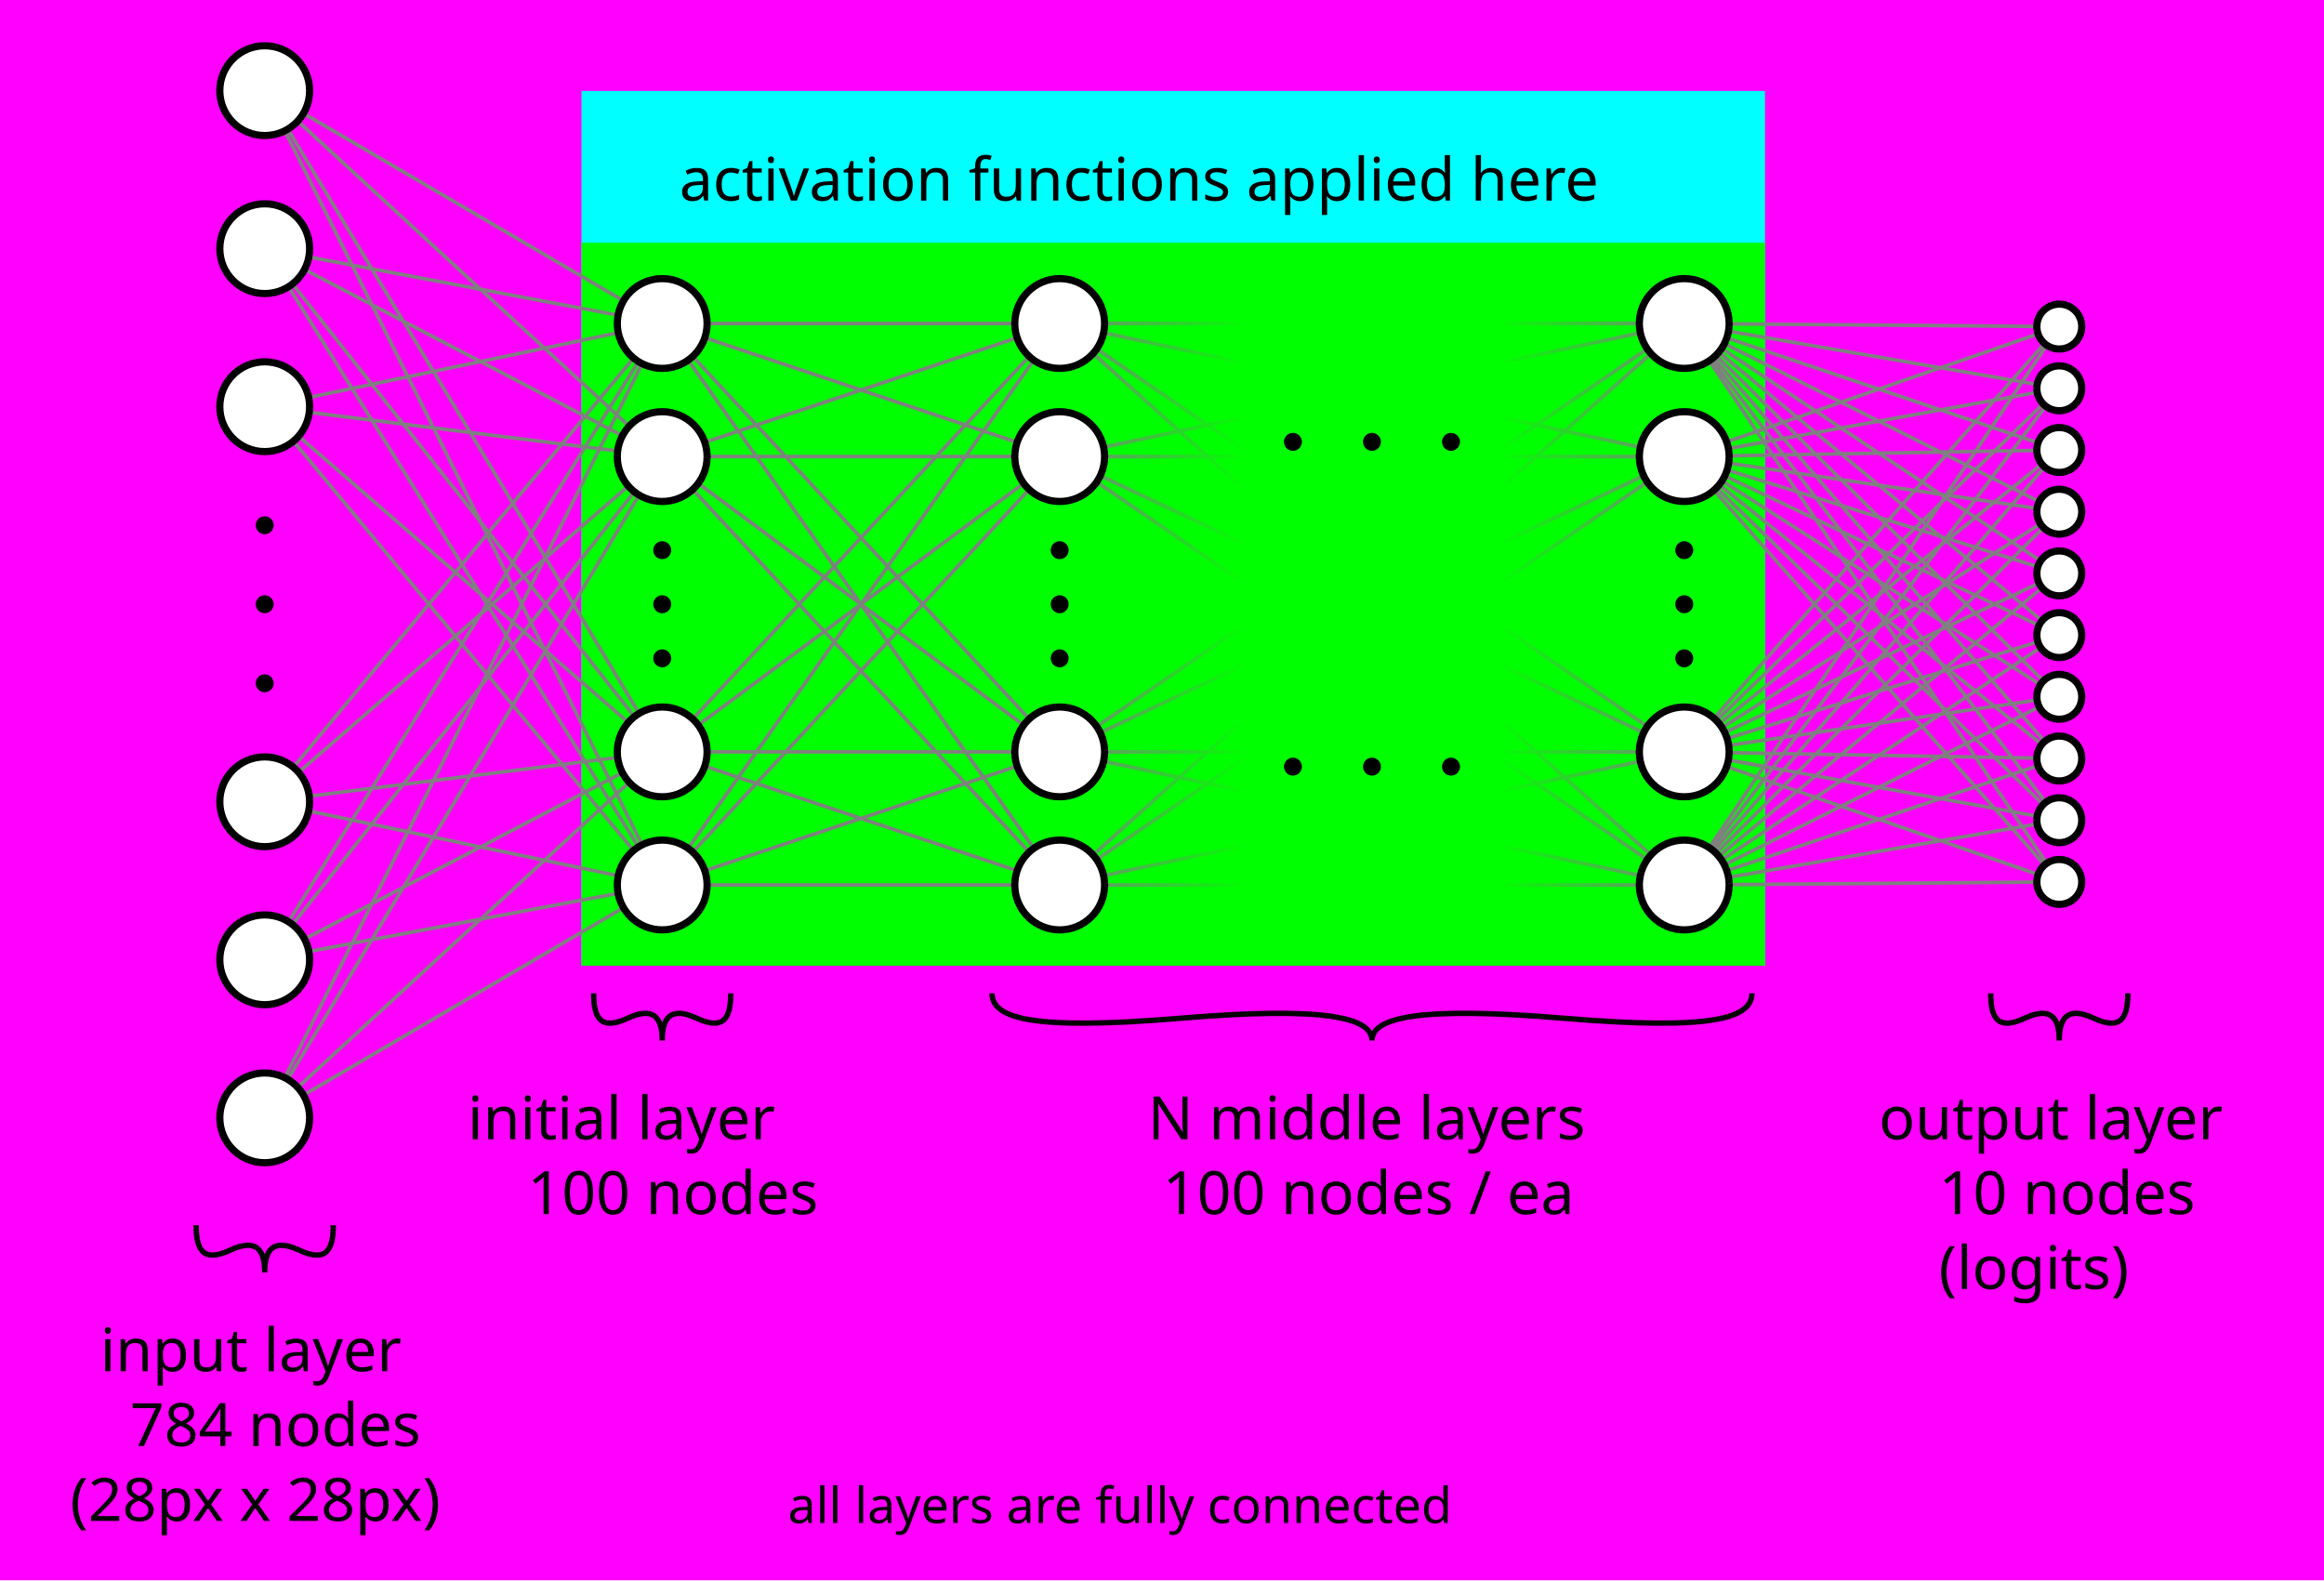
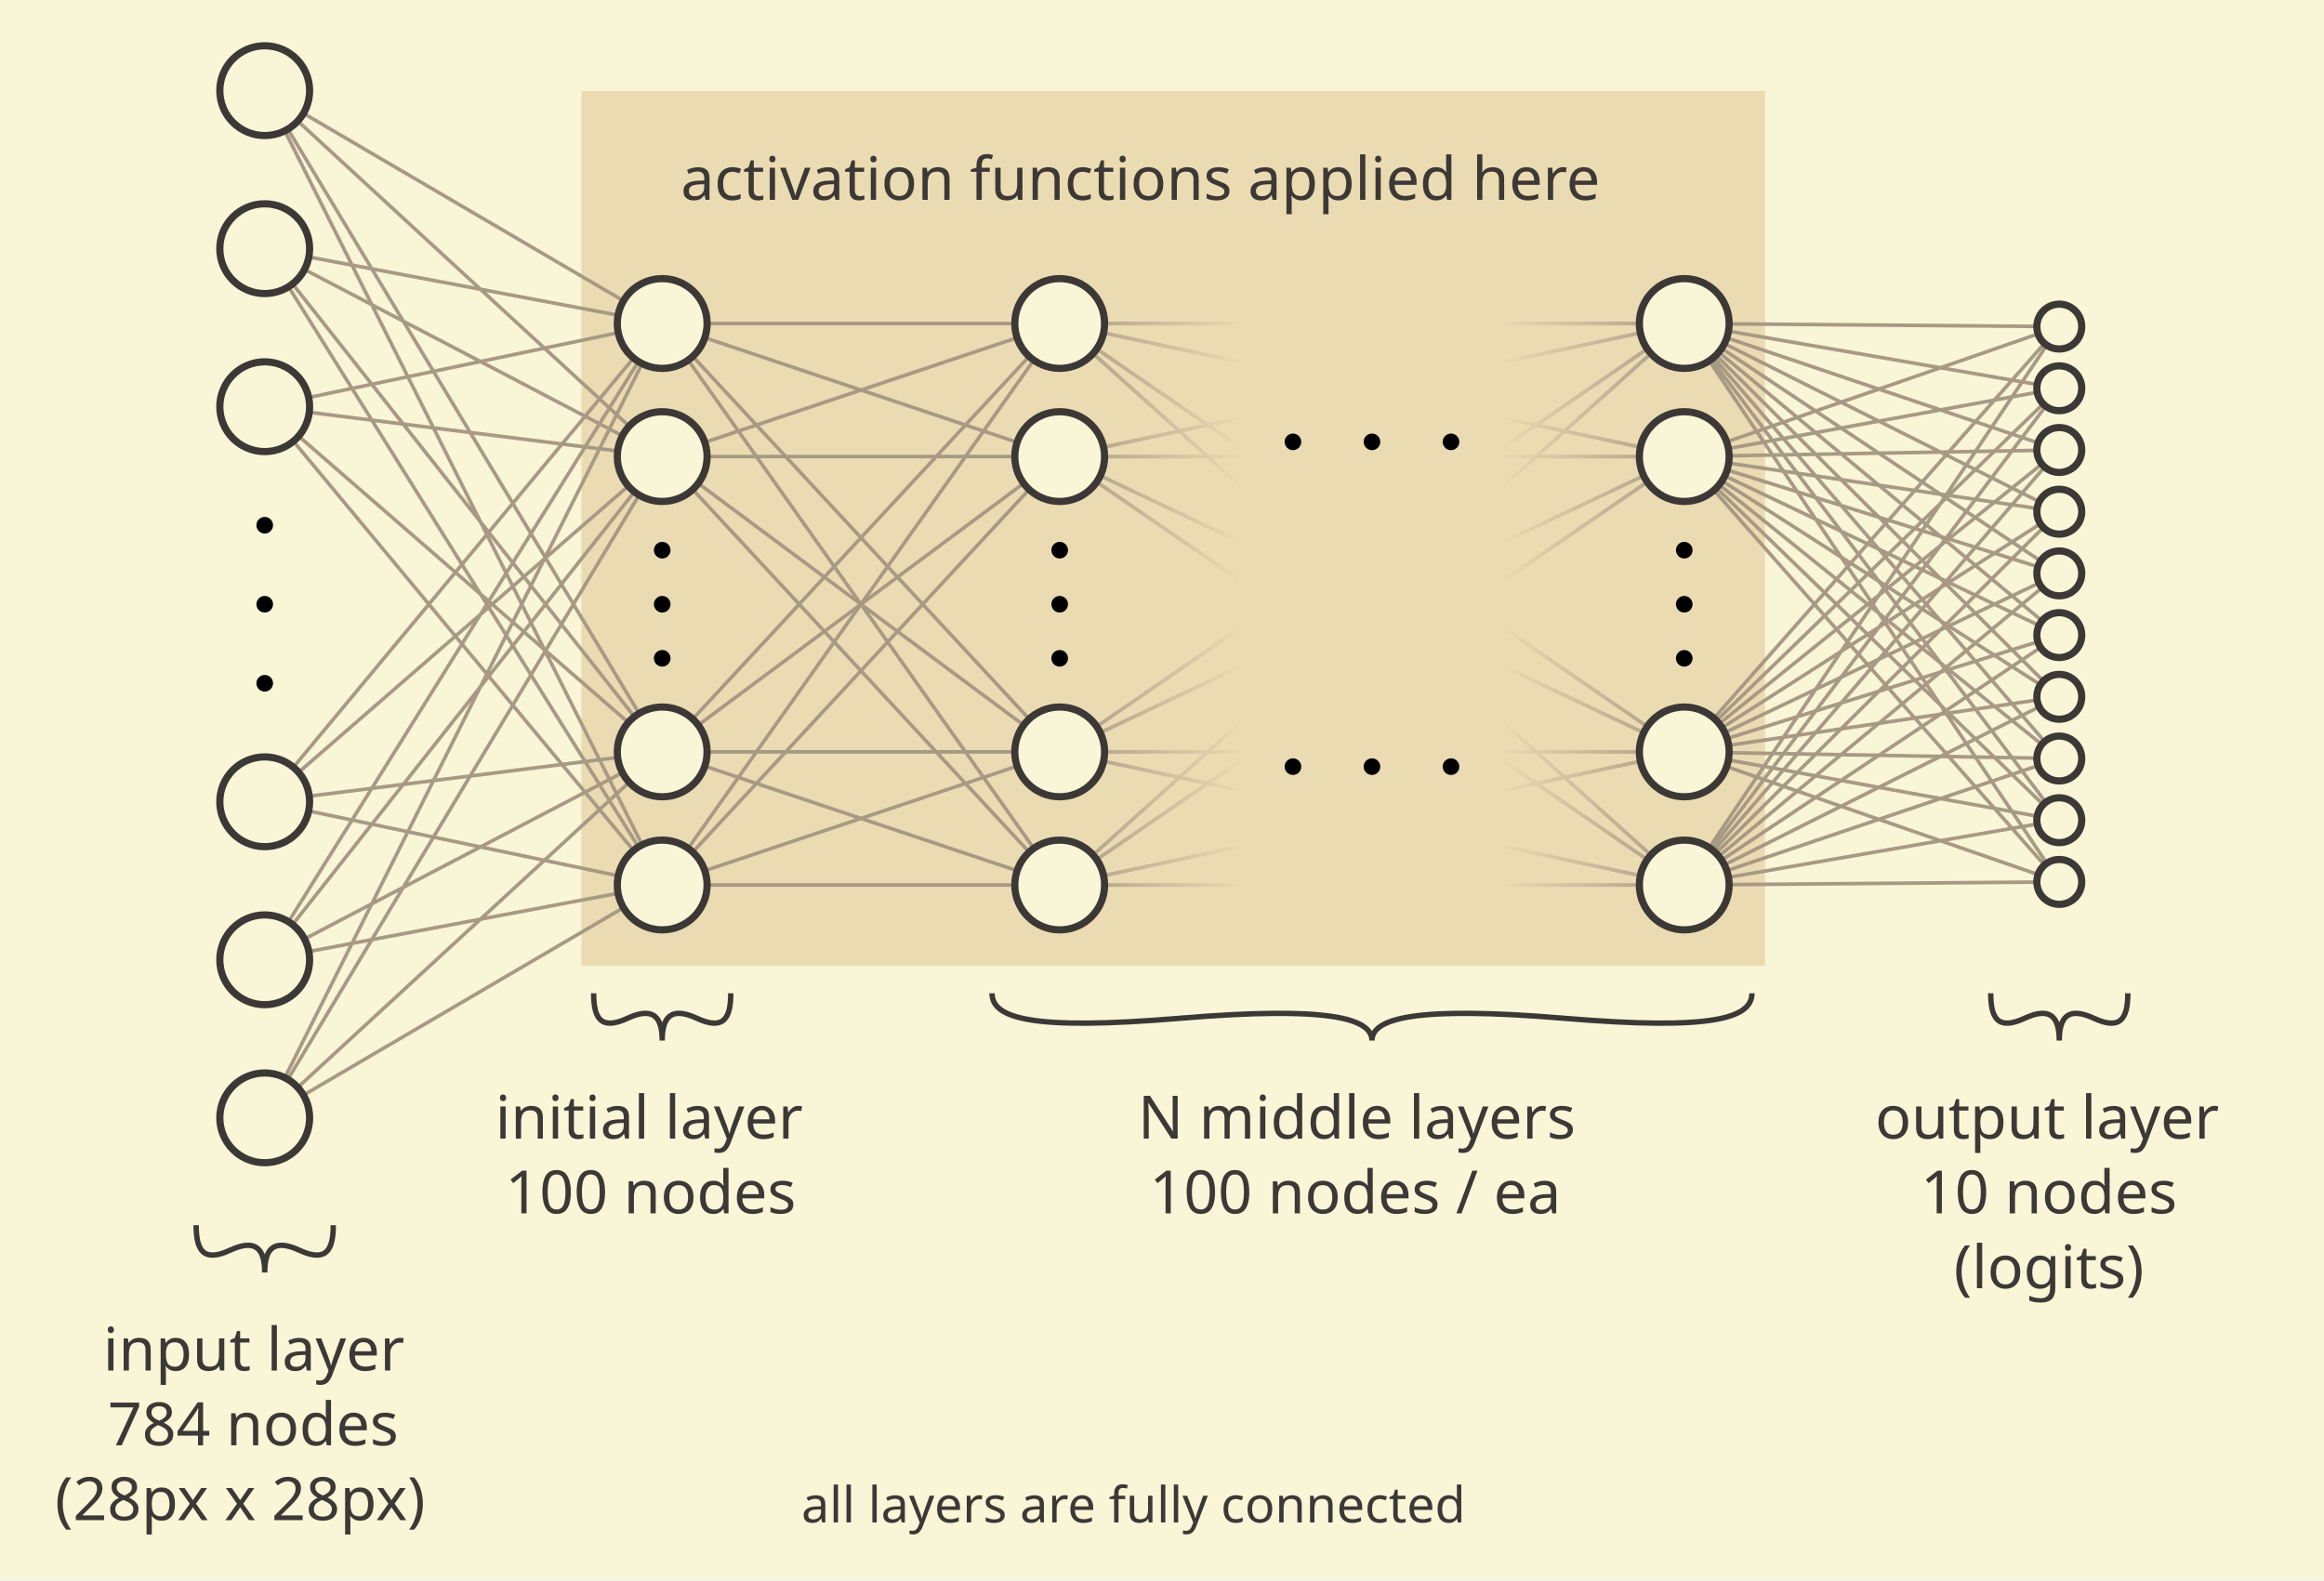
<svg xmlns="http://www.w3.org/2000/svg" xmlns:xlink="http://www.w3.org/1999/xlink" width="6.47in" height="4.4in" viewBox="0 0 164.338 111.76" version="1.1" id="svg5">
  <defs id="defs2">
    <rect x="24.61" y="334.189" width="118.49" height="93.561" id="rect21020" />
    <rect x="42.81" y="333.558" width="79.376" height="156.077" id="rect9575" />
    <linearGradient id="linearGradient3604">
-       <stop style="stop-color:#808080;stop-opacity:1;" offset="0" id="stop3608" />
-       <stop style="stop-color:#808080;stop-opacity:0" offset="0.3" id="stop4715" />
-       <stop style="stop-color:#808080;stop-opacity:0" offset="0.7" id="stop5144" />
-       <stop style="stop-color:#808080;stop-opacity:1" offset="1" id="stop3610" />
+       <stop style="stop-color:#a89984;stop-opacity:1;" offset="0" id="stop3608" />
+       <stop style="stop-color:#a89984;stop-opacity:0;" offset="0.3" id="stop4715" />
+       <stop style="stop-color:#a89984;stop-opacity:0;" offset="0.7" id="stop5144" />
+       <stop style="stop-color:#a89984;stop-opacity:1;" offset="1" id="stop3610" />
    </linearGradient>
    <linearGradient xlink:href="#linearGradient3604" id="linearGradient3615" x1="74.605" y1="45.91" x2="119.428" y2="45.91" gradientUnits="userSpaceOnUse" gradientTransform="translate(0,-3.175)" />
    <rect x="24.61" y="334.189" width="118.49" height="93.561" id="rect21020-6" />
    <rect x="24.61" y="334.189" width="139.454" height="94.472" id="rect21020-6-8" />
    <rect x="24.61" y="334.189" width="118.49" height="93.561" id="rect21020-6-4" />
    <rect x="24.61" y="334.189" width="297.964" height="29.207" id="rect21020-6-1" />
    <rect x="24.61" y="334.189" width="297.964" height="29.207" id="rect21020-6-1-6" />
  </defs>
  <g id="layer1">
-     <rect style="opacity:1;fill:#ff00ff;stroke:none;stroke-width:0.381;stroke-miterlimit:4;stroke-dasharray:none" id="rect52494" width="164.338" height="111.76" x="0" y="0" />
-     <rect style="fill:#00ffff;stroke:none;stroke-width:0.456;stroke-miterlimit:4;stroke-dasharray:none" id="rect36997-8" width="83.693" height="61.868" x="41.116" y="6.432" />
    <rect style="opacity:1;fill:#00ff00;stroke:none;stroke-width:0.414;stroke-miterlimit:4;stroke-dasharray:none" id="rect36997" width="83.693" height="51.13" x="41.116" y="17.17" />
-     <path style="fill:none;stroke:#808080;stroke-width:0.254;stroke-linecap:butt;stroke-linejoin:miter;stroke-miterlimit:4;stroke-dasharray:none;stroke-opacity:1" d="m 119.099,22.879 26.52,0.217 -26.52,9.195 26.52,-4.831 -26.52,25.717 26.52,-21.353 -26.52,30.766 26.52,-26.401 -26.52,16.989 26.52,-12.625 -26.52,22.037 26.52,-17.673 -26.52,8.261 26.52,-3.897 -26.52,13.309 26.52,-8.945 -26.52,-0.467 26.52,4.831 -26.52,4.581 26.52,-0.217 -26.52,-9.195 26.52,-30.081 -26.52,39.494 26.52,-35.13 -26.52,-4.581 26.52,8.945 -26.52,0.467 26.52,3.897 -26.52,-13.309 26.52,17.673 -26.52,-8.261 26.52,12.625 -26.52,-22.037 26.52,26.401 -26.52,-16.989 26.52,21.353 -26.52,-30.766 26.52,35.13 -26.52,-25.717 26.52,30.081 -26.52,-39.494" id="path5459" />
+     <rect style="opacity:1;fill:#f9f5d7;stroke:none;stroke-width:0.381;stroke-miterlimit:4;stroke-dasharray:none;fill-opacity:1" id="rect52494" width="164.338" height="111.76" x="0" y="0" />
+     <rect style="fill:#ebdbb2;stroke:none;stroke-width:0.456;stroke-miterlimit:4;stroke-dasharray:none;fill-opacity:1" id="rect36997-8" width="83.693" height="61.868" x="41.116" y="6.432" />
+     <path style="fill:none;stroke:#a89984;stroke-width:0.254;stroke-linecap:butt;stroke-linejoin:miter;stroke-miterlimit:4;stroke-dasharray:none;stroke-opacity:1" d="m 119.099,22.879 26.52,0.217 -26.52,9.195 26.52,-4.831 -26.52,25.717 26.52,-21.353 -26.52,30.766 26.52,-26.401 -26.52,16.989 26.52,-12.625 -26.52,22.037 26.52,-17.673 -26.52,8.261 26.52,-3.897 -26.52,13.309 26.52,-8.945 -26.52,-0.467 26.52,4.831 -26.52,4.581 26.52,-0.217 -26.52,-9.195 26.52,-30.081 -26.52,39.494 26.52,-35.13 -26.52,-4.581 26.52,8.945 -26.52,0.467 26.52,3.897 -26.52,-13.309 26.52,17.673 -26.52,-8.261 26.52,12.625 -26.52,-22.037 26.52,26.401 -26.52,-16.989 26.52,21.353 -26.52,-30.766 26.52,35.13 -26.52,-25.717 26.52,30.081 -26.52,-39.494" id="path5459" />
    <path style="opacity:1;mix-blend-mode:normal;fill:none;stroke:url(#linearGradient3615);stroke-width:0.265px;stroke-linecap:butt;stroke-linejoin:miter;stroke-opacity:1" d="m 74.934,22.879 44.165,-1e-6 -44.165,9.412 H 119.099 L 74.934,53.178 H 119.099 L 74.934,62.59 H 119.099 L 74.934,53.178 119.099,22.879 74.934,62.59 119.099,32.292 74.934,22.879 119.099,53.178 74.934,32.292 119.099,62.59 74.934,22.879" id="path3565" />
-     <path style="fill:none;stroke:#808080;stroke-width:0.254;stroke-linecap:butt;stroke-linejoin:miter;stroke-miterlimit:4;stroke-dasharray:none;stroke-opacity:1" d="m 46.827,22.879 28.108,2e-6 -28.108,9.412 28.108,3e-6 -28.108,20.886 28.108,3e-6 -28.108,9.412 H 74.934 L 46.827,53.178 74.934,22.879 46.827,62.59 74.934,32.292 46.827,22.879 74.934,53.178 46.827,32.292 74.934,62.59 46.827,22.879" id="path3432" />
-     <path style="fill:none;stroke:#808080;stroke-width:0.254;stroke-linecap:butt;stroke-linejoin:miter;stroke-miterlimit:4;stroke-dasharray:none;stroke-opacity:1" d="M 18.719,6.411 46.827,22.879 18.719,17.588 46.827,32.292 18.719,28.764 46.827,53.178 18.719,56.705 46.827,62.59 18.719,67.882 46.827,53.178 18.719,79.058 46.827,62.59 18.719,28.764 46.827,22.879 18.719,56.705 46.827,32.292 18.719,67.882 46.827,22.879 18.719,79.058 46.827,32.292 18.719,6.411 46.827,53.178 18.719,17.588 46.827,62.59 18.719,6.411" id="path3251" />
+     <path style="fill:none;stroke:#a89984;stroke-width:0.254;stroke-linecap:butt;stroke-linejoin:miter;stroke-miterlimit:4;stroke-dasharray:none;stroke-opacity:1" d="m 46.827,22.879 28.108,2e-6 -28.108,9.412 28.108,3e-6 -28.108,20.886 28.108,3e-6 -28.108,9.412 H 74.934 L 46.827,53.178 74.934,22.879 46.827,62.59 74.934,32.292 46.827,22.879 74.934,53.178 46.827,32.292 74.934,62.59 46.827,22.879" id="path3432" />
+     <path style="fill:none;stroke:#a89984;stroke-width:0.254;stroke-linecap:butt;stroke-linejoin:miter;stroke-miterlimit:4;stroke-dasharray:none;stroke-opacity:1" d="M 18.719,6.411 46.827,22.879 18.719,17.588 46.827,32.292 18.719,28.764 46.827,53.178 18.719,56.705 46.827,62.59 18.719,67.882 46.827,53.178 18.719,79.058 46.827,62.59 18.719,28.764 46.827,22.879 18.719,56.705 46.827,32.292 18.719,67.882 46.827,22.879 18.719,79.058 46.827,32.292 18.719,6.411 46.827,53.178 18.719,17.588 46.827,62.59 18.719,6.411" id="path3251" />
    <g id="g2278" transform="translate(-5.050046,-7.9375)">
-       <circle style="fill:#ffffff;stroke:#000000;stroke-width:0.508;stroke-miterlimit:4;stroke-dasharray:none" id="path31" cx="23.769" cy="25.525" r="3.175" />
-       <circle style="fill:#ffffff;stroke:#000000;stroke-width:0.508;stroke-miterlimit:4;stroke-dasharray:none" id="path31-1" cx="23.769" cy="14.349" r="3.175" />
-       <circle style="fill:#ffffff;stroke:#000000;stroke-width:0.508;stroke-miterlimit:4;stroke-dasharray:none" id="path31-2" cx="23.769" cy="36.701" r="3.175" />
+       <circle style="fill:#f9f5d7;stroke:#3c3836;stroke-width:0.508;stroke-miterlimit:4;stroke-dasharray:none;fill-opacity:1;stroke-opacity:1" id="path31" cx="23.769" cy="25.525" r="3.175" />
+       <circle style="fill:#f9f5d7;stroke:#3c3836;stroke-width:0.508;stroke-miterlimit:4;stroke-dasharray:none;fill-opacity:1;stroke-opacity:1" id="path31-1" cx="23.769" cy="14.349" r="3.175" />
+       <circle style="fill:#f9f5d7;stroke:#3c3836;stroke-width:0.508;stroke-miterlimit:4;stroke-dasharray:none;fill-opacity:1;stroke-opacity:1" id="path31-2" cx="23.769" cy="36.701" r="3.175" />
      <g id="g1730">
-         <circle style="fill:#000000;stroke:#000000;stroke-width:0.094;stroke-miterlimit:4;stroke-dasharray:none" id="path31-2-9" cx="23.769" cy="45.084" r="0.588" />
-         <circle style="fill:#000000;stroke:#000000;stroke-width:0.094;stroke-miterlimit:4;stroke-dasharray:none" id="path31-2-9-0" cx="23.769" cy="50.672" r="0.588" />
-         <circle style="fill:#000000;stroke:#000000;stroke-width:0.094;stroke-miterlimit:4;stroke-dasharray:none" id="path31-2-9-0-1" cx="23.769" cy="56.261" r="0.588" />
+         <circle style="fill:#000000;stroke:none;stroke-width:0.094;stroke-miterlimit:4;stroke-dasharray:none;stroke-opacity:1" id="path31-2-9" cx="23.769" cy="45.084" r="0.588" />
+         <circle style="fill:#000000;stroke:none;stroke-width:0.094;stroke-miterlimit:4;stroke-dasharray:none;stroke-opacity:1" id="path31-2-9-0" cx="23.769" cy="50.672" r="0.588" />
+         <circle style="fill:#000000;stroke:none;stroke-width:0.094;stroke-miterlimit:4;stroke-dasharray:none;stroke-opacity:1" id="path31-2-9-0-1" cx="23.769" cy="56.261" r="0.588" />
      </g>
-       <circle style="fill:#ffffff;stroke:#000000;stroke-width:0.508;stroke-miterlimit:4;stroke-dasharray:none" id="path31-2-0" cx="23.769" cy="75.819" r="3.175" />
-       <circle style="fill:#ffffff;stroke:#000000;stroke-width:0.508;stroke-miterlimit:4;stroke-dasharray:none" id="path31-2-0-9" cx="23.769" cy="86.996" r="3.175" />
-       <circle style="fill:#ffffff;stroke:#000000;stroke-width:0.508;stroke-miterlimit:4;stroke-dasharray:none" id="path31-2-06" cx="23.769" cy="64.643" r="3.175" />
+       <circle style="fill:#f9f5d7;stroke:#3c3836;stroke-width:0.508;stroke-miterlimit:4;stroke-dasharray:none;fill-opacity:1;stroke-opacity:1" id="path31-2-0" cx="23.769" cy="75.819" r="3.175" />
+       <circle style="fill:#f9f5d7;stroke:#3c3836;stroke-width:0.508;stroke-miterlimit:4;stroke-dasharray:none;fill-opacity:1;stroke-opacity:1" id="path31-2-0-9" cx="23.769" cy="86.996" r="3.175" />
+       <circle style="fill:#f9f5d7;stroke:#3c3836;stroke-width:0.508;stroke-miterlimit:4;stroke-dasharray:none;fill-opacity:1;stroke-opacity:1" id="path31-2-06" cx="23.769" cy="64.643" r="3.175" />
    </g>
    <g id="g2287" transform="translate(-3.669126,-8.123282)">
-       <circle style="fill:#ffffff;stroke:#000000;stroke-width:0.508;stroke-miterlimit:4;stroke-dasharray:none" id="path31-29" cx="50.496" cy="31.003" r="3.175" />
-       <circle style="fill:#ffffff;stroke:#000000;stroke-width:0.508;stroke-miterlimit:4;stroke-dasharray:none" id="path31-2-7" cx="50.496" cy="40.415" r="3.175" />
-       <circle style="fill:#000000;stroke:#000000;stroke-width:0.094;stroke-miterlimit:4;stroke-dasharray:none" id="path31-2-9-6" cx="50.496" cy="47.034" r="0.588" />
-       <circle style="fill:#000000;stroke:#000000;stroke-width:0.094;stroke-miterlimit:4;stroke-dasharray:none" id="path31-2-9-0-8" cx="50.496" cy="50.858" r="0.588" />
-       <circle style="fill:#000000;stroke:#000000;stroke-width:0.094;stroke-miterlimit:4;stroke-dasharray:none" id="path31-2-9-0-1-2" cx="50.496" cy="54.682" r="0.588" />
-       <circle style="fill:#ffffff;stroke:#000000;stroke-width:0.508;stroke-miterlimit:4;stroke-dasharray:none" id="path31-2-0-99" cx="50.496" cy="70.713" r="3.175" />
-       <circle style="fill:#ffffff;stroke:#000000;stroke-width:0.508;stroke-miterlimit:4;stroke-dasharray:none" id="path31-2-06-8" cx="50.496" cy="61.301" r="3.175" />
+       <circle style="fill:#f9f5d7;stroke:#3c3836;stroke-width:0.508;stroke-miterlimit:4;stroke-dasharray:none;fill-opacity:1;stroke-opacity:1" id="path31-29" cx="50.496" cy="31.003" r="3.175" />
+       <circle style="fill:#f9f5d7;stroke:#3c3836;stroke-width:0.508;stroke-miterlimit:4;stroke-dasharray:none;fill-opacity:1;stroke-opacity:1" id="path31-2-7" cx="50.496" cy="40.415" r="3.175" />
+       <circle style="fill:#000000;stroke:none;stroke-width:0.094;stroke-miterlimit:4;stroke-dasharray:none;stroke-opacity:1" id="path31-2-9-6" cx="50.496" cy="47.034" r="0.588" />
+       <circle style="fill:#000000;stroke:none;stroke-width:0.094;stroke-miterlimit:4;stroke-dasharray:none;stroke-opacity:1" id="path31-2-9-0-8" cx="50.496" cy="50.858" r="0.588" />
+       <circle style="fill:#000000;stroke:none;stroke-width:0.094;stroke-miterlimit:4;stroke-dasharray:none;stroke-opacity:1" id="path31-2-9-0-1-2" cx="50.496" cy="54.682" r="0.588" />
+       <circle style="fill:#f9f5d7;stroke:#3c3836;stroke-width:0.508;stroke-miterlimit:4;stroke-dasharray:none;fill-opacity:1;stroke-opacity:1" id="path31-2-0-99" cx="50.496" cy="70.713" r="3.175" />
+       <circle style="fill:#f9f5d7;stroke:#3c3836;stroke-width:0.508;stroke-miterlimit:4;stroke-dasharray:none;fill-opacity:1;stroke-opacity:1" id="path31-2-06-8" cx="50.496" cy="61.301" r="3.175" />
    </g>
    <g id="g2444" transform="translate(18.45019,-8.838076)">
-       <circle style="fill:#ffffff;stroke:#000000;stroke-width:0.508;stroke-miterlimit:4;stroke-dasharray:none" id="path31-29-0-4-9" cx="127.169" cy="31.935" r="1.587" />
-       <circle style="fill:#ffffff;stroke:#000000;stroke-width:0.508;stroke-miterlimit:4;stroke-dasharray:none" id="path31-29-0-4-9-2" cx="127.169" cy="36.299" r="1.587" />
-       <circle style="fill:#ffffff;stroke:#000000;stroke-width:0.508;stroke-miterlimit:4;stroke-dasharray:none" id="path31-29-0-4-9-2-1" cx="127.169" cy="40.663" r="1.587" />
-       <circle style="fill:#ffffff;stroke:#000000;stroke-width:0.508;stroke-miterlimit:4;stroke-dasharray:none" id="path31-29-0-4-9-8" cx="127.169" cy="45.027" r="1.587" />
-       <circle style="fill:#ffffff;stroke:#000000;stroke-width:0.508;stroke-miterlimit:4;stroke-dasharray:none" id="path31-29-0-4-9-2-3" cx="127.169" cy="49.391" r="1.587" />
-       <circle style="fill:#ffffff;stroke:#000000;stroke-width:0.508;stroke-miterlimit:4;stroke-dasharray:none" id="path31-29-0-4-9-2-1-2" cx="127.169" cy="53.755" r="1.587" />
-       <circle style="fill:#ffffff;stroke:#000000;stroke-width:0.508;stroke-miterlimit:4;stroke-dasharray:none" id="path31-29-0-4-9-2-1-6" cx="127.169" cy="58.119" r="1.587" />
-       <circle style="fill:#ffffff;stroke:#000000;stroke-width:0.508;stroke-miterlimit:4;stroke-dasharray:none" id="path31-29-0-4-9-8-5" cx="127.169" cy="62.483" r="1.587" />
-       <circle style="fill:#ffffff;stroke:#000000;stroke-width:0.508;stroke-miterlimit:4;stroke-dasharray:none" id="path31-29-0-4-9-2-3-7" cx="127.169" cy="66.847" r="1.587" />
-       <circle style="fill:#ffffff;stroke:#000000;stroke-width:0.508;stroke-miterlimit:4;stroke-dasharray:none" id="path31-29-0-4-9-2-1-2-3" cx="127.169" cy="71.211" r="1.587" />
+       <circle style="fill:#f9f5d7;stroke:#3c3836;stroke-width:0.508;stroke-miterlimit:4;stroke-dasharray:none;fill-opacity:1;stroke-opacity:1" id="path31-29-0-4-9" cx="127.169" cy="31.935" r="1.587" />
+       <circle style="fill:#f9f5d7;stroke:#3c3836;stroke-width:0.508;stroke-miterlimit:4;stroke-dasharray:none;fill-opacity:1;stroke-opacity:1" id="path31-29-0-4-9-2" cx="127.169" cy="36.299" r="1.587" />
+       <circle style="fill:#f9f5d7;stroke:#3c3836;stroke-width:0.508;stroke-miterlimit:4;stroke-dasharray:none;fill-opacity:1;stroke-opacity:1" id="path31-29-0-4-9-2-1" cx="127.169" cy="40.663" r="1.587" />
+       <circle style="fill:#f9f5d7;stroke:#3c3836;stroke-width:0.508;stroke-miterlimit:4;stroke-dasharray:none;fill-opacity:1;stroke-opacity:1" id="path31-29-0-4-9-8" cx="127.169" cy="45.027" r="1.587" />
+       <circle style="fill:#f9f5d7;stroke:#3c3836;stroke-width:0.508;stroke-miterlimit:4;stroke-dasharray:none;fill-opacity:1;stroke-opacity:1" id="path31-29-0-4-9-2-3" cx="127.169" cy="49.391" r="1.587" />
+       <circle style="fill:#f9f5d7;stroke:#3c3836;stroke-width:0.508;stroke-miterlimit:4;stroke-dasharray:none;fill-opacity:1;stroke-opacity:1" id="path31-29-0-4-9-2-1-2" cx="127.169" cy="53.755" r="1.587" />
+       <circle style="fill:#f9f5d7;stroke:#3c3836;stroke-width:0.508;stroke-miterlimit:4;stroke-dasharray:none;fill-opacity:1;stroke-opacity:1" id="path31-29-0-4-9-2-1-6" cx="127.169" cy="58.119" r="1.587" />
+       <circle style="fill:#f9f5d7;stroke:#3c3836;stroke-width:0.508;stroke-miterlimit:4;stroke-dasharray:none;fill-opacity:1;stroke-opacity:1" id="path31-29-0-4-9-8-5" cx="127.169" cy="62.483" r="1.587" />
+       <circle style="fill:#f9f5d7;stroke:#3c3836;stroke-width:0.508;stroke-miterlimit:4;stroke-dasharray:none;fill-opacity:1;stroke-opacity:1" id="path31-29-0-4-9-2-3-7" cx="127.169" cy="66.847" r="1.587" />
+       <circle style="fill:#f9f5d7;stroke:#3c3836;stroke-width:0.508;stroke-miterlimit:4;stroke-dasharray:none;fill-opacity:1;stroke-opacity:1" id="path31-29-0-4-9-2-1-2-3" cx="127.169" cy="71.211" r="1.587" />
    </g>
    <g id="g3056" transform="translate(1.763894,-3.175)">
      <g id="g1818" transform="translate(7.132372,-3.161996)">
-         <circle style="fill:#000000;stroke:#000000;stroke-width:0.094;stroke-miterlimit:4;stroke-dasharray:none" id="path31-2-9-9" cx="-37.587" cy="82.532" r="0.588" transform="rotate(-90)" />
-         <circle style="fill:#000000;stroke:#000000;stroke-width:0.094;stroke-miterlimit:4;stroke-dasharray:none" id="path31-2-9-0-15" cx="-37.587" cy="88.12" r="0.588" transform="rotate(-90)" />
-         <circle style="fill:#000000;stroke:#000000;stroke-width:0.094;stroke-miterlimit:4;stroke-dasharray:none" id="path31-2-9-0-1-8" cx="-37.587" cy="93.709" r="0.588" transform="rotate(-90)" />
-         <circle style="fill:#000000;stroke:#000000;stroke-width:0.094;stroke-miterlimit:4;stroke-dasharray:none" id="path31-2-9-9-2" cx="-60.557" cy="82.532" r="0.588" transform="rotate(-90)" />
-         <circle style="fill:#000000;stroke:#000000;stroke-width:0.094;stroke-miterlimit:4;stroke-dasharray:none" id="path31-2-9-0-15-8" cx="-60.557" cy="88.12" r="0.588" transform="rotate(-90)" />
-         <circle style="fill:#000000;stroke:#000000;stroke-width:0.094;stroke-miterlimit:4;stroke-dasharray:none" id="path31-2-9-0-1-8-3" cx="-60.557" cy="93.709" r="0.588" transform="rotate(-90)" />
+         <circle style="fill:#000000;stroke:none;stroke-width:0.094;stroke-miterlimit:4;stroke-dasharray:none;stroke-opacity:1" id="path31-2-9-9" cx="-37.587" cy="82.532" r="0.588" transform="rotate(-90)" />
+         <circle style="fill:#000000;stroke:none;stroke-width:0.094;stroke-miterlimit:4;stroke-dasharray:none;stroke-opacity:1" id="path31-2-9-0-15" cx="-37.587" cy="88.12" r="0.588" transform="rotate(-90)" />
+         <circle style="fill:#000000;stroke:none;stroke-width:0.094;stroke-miterlimit:4;stroke-dasharray:none;stroke-opacity:1" id="path31-2-9-0-1-8" cx="-37.587" cy="93.709" r="0.588" transform="rotate(-90)" />
+         <circle style="fill:#000000;stroke:none;stroke-width:0.094;stroke-miterlimit:4;stroke-dasharray:none;stroke-opacity:1" id="path31-2-9-9-2" cx="-60.557" cy="82.532" r="0.588" transform="rotate(-90)" />
+         <circle style="fill:#000000;stroke:none;stroke-width:0.094;stroke-miterlimit:4;stroke-dasharray:none;stroke-opacity:1" id="path31-2-9-0-15-8" cx="-60.557" cy="88.12" r="0.588" transform="rotate(-90)" />
+         <circle style="fill:#000000;stroke:none;stroke-width:0.094;stroke-miterlimit:4;stroke-dasharray:none;stroke-opacity:1" id="path31-2-9-0-1-8-3" cx="-60.557" cy="93.709" r="0.588" transform="rotate(-90)" />
      </g>
      <g id="g2432" transform="translate(2.381637,-4.832523)">
-         <circle style="fill:#ffffff;stroke:#000000;stroke-width:0.508;stroke-miterlimit:4;stroke-dasharray:none" id="path31-29-0" cx="70.789" cy="30.887" r="3.175" />
-         <circle style="fill:#ffffff;stroke:#000000;stroke-width:0.508;stroke-miterlimit:4;stroke-dasharray:none" id="path31-2-7-0" cx="70.789" cy="40.299" r="3.175" />
-         <circle style="fill:#000000;stroke:#000000;stroke-width:0.094;stroke-miterlimit:4;stroke-dasharray:none" id="path31-2-9-6-8" cx="70.789" cy="46.918" r="0.588" />
-         <circle style="fill:#000000;stroke:#000000;stroke-width:0.094;stroke-miterlimit:4;stroke-dasharray:none" id="path31-2-9-0-8-7" cx="70.789" cy="50.742" r="0.588" />
-         <circle style="fill:#000000;stroke:#000000;stroke-width:0.094;stroke-miterlimit:4;stroke-dasharray:none" id="path31-2-9-0-1-2-3" cx="70.789" cy="54.567" r="0.588" />
-         <circle style="fill:#ffffff;stroke:#000000;stroke-width:0.508;stroke-miterlimit:4;stroke-dasharray:none" id="path31-2-0-99-8" cx="70.789" cy="70.598" r="3.175" />
-         <circle style="fill:#ffffff;stroke:#000000;stroke-width:0.508;stroke-miterlimit:4;stroke-dasharray:none" id="path31-2-06-8-4" cx="70.789" cy="61.185" r="3.175" />
+         <circle style="fill:#f9f5d7;stroke:#3c3836;stroke-width:0.508;stroke-miterlimit:4;stroke-dasharray:none;fill-opacity:1;stroke-opacity:1" id="path31-29-0" cx="70.789" cy="30.887" r="3.175" />
+         <circle style="fill:#f9f5d7;stroke:#3c3836;stroke-width:0.508;stroke-miterlimit:4;stroke-dasharray:none;fill-opacity:1;stroke-opacity:1" id="path31-2-7-0" cx="70.789" cy="40.299" r="3.175" />
+         <circle style="fill:#000000;stroke:none;stroke-width:0.094;stroke-miterlimit:4;stroke-dasharray:none;stroke-opacity:1" id="path31-2-9-6-8" cx="70.789" cy="46.918" r="0.588" />
+         <circle style="fill:#000000;stroke:none;stroke-width:0.094;stroke-miterlimit:4;stroke-dasharray:none;stroke-opacity:1" id="path31-2-9-0-8-7" cx="70.789" cy="50.742" r="0.588" />
+         <circle style="fill:#000000;stroke:none;stroke-width:0.094;stroke-miterlimit:4;stroke-dasharray:none;stroke-opacity:1" id="path31-2-9-0-1-2-3" cx="70.789" cy="54.567" r="0.588" />
+         <circle style="fill:#f9f5d7;stroke:#3c3836;stroke-width:0.508;stroke-miterlimit:4;stroke-dasharray:none;fill-opacity:1;stroke-opacity:1" id="path31-2-0-99-8" cx="70.789" cy="70.598" r="3.175" />
+         <circle style="fill:#f9f5d7;stroke:#3c3836;stroke-width:0.508;stroke-miterlimit:4;stroke-dasharray:none;fill-opacity:1;stroke-opacity:1" id="path31-2-06-8-4" cx="70.789" cy="61.185" r="3.175" />
      </g>
      <g id="g1520" transform="translate(13.97127,-5.041338)">
-         <circle style="fill:#ffffff;stroke:#000000;stroke-width:0.508;stroke-miterlimit:4;stroke-dasharray:none" id="path31-29-0-4" cx="103.364" cy="31.096" r="3.175" />
-         <circle style="fill:#ffffff;stroke:#000000;stroke-width:0.508;stroke-miterlimit:4;stroke-dasharray:none" id="path31-2-7-0-2" cx="103.364" cy="40.508" r="3.175" />
-         <circle style="fill:#000000;stroke:#000000;stroke-width:0.094;stroke-miterlimit:4;stroke-dasharray:none" id="path31-2-9-6-8-5" cx="103.364" cy="47.127" r="0.588" />
-         <circle style="fill:#000000;stroke:#000000;stroke-width:0.094;stroke-miterlimit:4;stroke-dasharray:none" id="path31-2-9-0-8-7-0" cx="103.364" cy="50.951" r="0.588" />
-         <circle style="fill:#000000;stroke:#000000;stroke-width:0.094;stroke-miterlimit:4;stroke-dasharray:none" id="path31-2-9-0-1-2-3-7" cx="103.364" cy="54.776" r="0.588" />
-         <circle style="fill:#ffffff;stroke:#000000;stroke-width:0.508;stroke-miterlimit:4;stroke-dasharray:none" id="path31-2-0-99-8-0" cx="103.364" cy="70.806" r="3.175" />
-         <circle style="fill:#ffffff;stroke:#000000;stroke-width:0.508;stroke-miterlimit:4;stroke-dasharray:none" id="path31-2-06-8-4-7" cx="103.364" cy="61.394" r="3.175" />
+         <circle style="fill:#f9f5d7;stroke:#3c3836;stroke-width:0.508;stroke-miterlimit:4;stroke-dasharray:none;fill-opacity:1;stroke-opacity:1" id="path31-29-0-4" cx="103.364" cy="31.096" r="3.175" />
+         <circle style="fill:#f9f5d7;stroke:#3c3836;stroke-width:0.508;stroke-miterlimit:4;stroke-dasharray:none;fill-opacity:1;stroke-opacity:1" id="path31-2-7-0-2" cx="103.364" cy="40.508" r="3.175" />
+         <circle style="fill:#000000;stroke:none;stroke-width:0.094;stroke-miterlimit:4;stroke-dasharray:none;stroke-opacity:1" id="path31-2-9-6-8-5" cx="103.364" cy="47.127" r="0.588" />
+         <circle style="fill:#000000;stroke:none;stroke-width:0.094;stroke-miterlimit:4;stroke-dasharray:none;stroke-opacity:1" id="path31-2-9-0-8-7-0" cx="103.364" cy="50.951" r="0.588" />
+         <circle style="fill:#000000;stroke:none;stroke-width:0.094;stroke-miterlimit:4;stroke-dasharray:none;stroke-opacity:1" id="path31-2-9-0-1-2-3-7" cx="103.364" cy="54.776" r="0.588" />
+         <circle style="fill:#f9f5d7;stroke:#3c3836;stroke-width:0.508;stroke-miterlimit:4;stroke-dasharray:none;fill-opacity:1;stroke-opacity:1" id="path31-2-0-99-8-0" cx="103.364" cy="70.806" r="3.175" />
+         <circle style="fill:#f9f5d7;stroke:#3c3836;stroke-width:0.508;stroke-miterlimit:4;stroke-dasharray:none;fill-opacity:1;stroke-opacity:1" id="path31-2-06-8-4-7" cx="103.364" cy="61.394" r="3.175" />
      </g>
    </g>
    <text xml:space="preserve" transform="scale(0.2645833)" id="text9573" style="font-style:normal;font-variant:normal;font-weight:normal;font-stretch:normal;font-size:40px;line-height:1.25;font-family:'Iosevka Fixed';-inkscape-font-specification:'Iosevka Fixed';word-spacing:0px;white-space:pre;shape-inside:url(#rect9575)" />
-     <path id="path15245-8-0-8" style="fill:none;stroke:#000000;stroke-width:0.381;stroke-linecap:butt;stroke-linejoin:miter;stroke-miterlimit:4;stroke-dasharray:none;stroke-opacity:1" d="m 23.566,86.652 c 0,1.769 -0.501,2.651 -2.397,1.769 -1.896,-0.881 -2.451,0 -2.451,1.575 m -4.847,-3.344 c 0,1.769 0.501,2.651 2.397,1.769 1.896,-0.881 2.451,0 2.451,1.575" />
-     <text xml:space="preserve" transform="matrix(0.2645833,0,0,0.2645833,-3.467492,4.7625)" id="text21018" style="font-size:16px;line-height:1.25;font-family:'Iosevka Fixed';-inkscape-font-specification:'Iosevka Fixed';text-align:center;word-spacing:0px;white-space:pre;shape-inside:url(#rect21020)" x="43.504" y="0">
-       <tspan x="39.854" y="348.541" id="tspan53438">input layer
+     <path id="path15245-8-0-8" style="fill:none;stroke:#3c3836;stroke-width:0.381;stroke-linecap:butt;stroke-linejoin:miter;stroke-miterlimit:4;stroke-dasharray:none;stroke-opacity:1" d="m 23.566,86.652 c 0,1.769 -0.501,2.651 -2.397,1.769 -1.896,-0.881 -2.451,0 -2.451,1.575 m -4.847,-3.344 c 0,1.769 0.501,2.651 2.397,1.769 1.896,-0.881 2.451,0 2.451,1.575" />
+     <text xml:space="preserve" transform="matrix(0.2645833,0,0,0.2645833,-3.467492,4.7625)" id="text21018" style="font-size:16px;line-height:1.25;font-family:'Iosevka Fixed';-inkscape-font-specification:'Iosevka Fixed';text-align:center;word-spacing:0px;white-space:pre;shape-inside:url(#rect21020);fill:#3c3836;fill-opacity:1" x="43.504" y="0">
+       <tspan x="40.663" y="348.346" id="tspan23141">input layer
</tspan>
-       <tspan x="47.854" y="368.541" id="tspan53440">784 nodes
+       <tspan x="41.909" y="368.346" id="tspan23143">784 nodes
</tspan>
-       <tspan x="31.854" y="388.541" id="tspan53442">(28px x 28px)</tspan>
+       <tspan x="27.808" y="388.346" id="tspan23145">(28px x 28px)</tspan>
    </text>
-     <g id="g37309">
-       <path id="path15245-8-0" style="fill:none;stroke:#000000;stroke-width:0.381;stroke-linecap:butt;stroke-linejoin:miter;stroke-miterlimit:4;stroke-dasharray:none;stroke-opacity:1" d="m 51.674,70.248 c 0,1.769 -0.501,2.651 -2.397,1.769 -1.896,-0.881 -2.451,0 -2.451,1.575 m -4.847,-3.344 c 0,1.769 0.501,2.651 2.397,1.769 1.896,-0.881 2.451,0 2.451,1.575" />
-       <text xml:space="preserve" transform="matrix(0.2645833,0,0,0.2645833,24.64004,-11.64167)" id="text21018-8" style="font-size:16px;line-height:1.25;font-family:'Iosevka Fixed';-inkscape-font-specification:'Iosevka Fixed';text-align:center;word-spacing:0px;white-space:pre;shape-inside:url(#rect21020-6)" x="43.504" y="0">
-         <tspan x="31.854" y="348.541" id="tspan53444">initial layer
+     <path id="path15245-8-0" style="fill:none;stroke:#3c3836;stroke-width:0.381;stroke-linecap:butt;stroke-linejoin:miter;stroke-miterlimit:4;stroke-dasharray:none;stroke-opacity:1" d="m 51.674,70.248 c 0,1.769 -0.501,2.651 -2.397,1.769 -1.896,-0.881 -2.451,0 -2.451,1.575 m -4.847,-3.344 c 0,1.769 0.501,2.651 2.397,1.769 1.896,-0.881 2.451,0 2.451,1.575" />
+     <text xml:space="preserve" transform="matrix(0.2645833,0,0,0.2645833,24.64004,-11.64167)" id="text21018-8" style="font-size:16px;line-height:1.25;font-family:'Iosevka Fixed';-inkscape-font-specification:'Iosevka Fixed';text-align:center;word-spacing:0px;white-space:pre;shape-inside:url(#rect21020-6);fill:#3c3836;fill-opacity:1" x="43.504" y="0">
+       <tspan x="39.241" y="348.346" id="tspan23147">initial layer
</tspan>
-         <tspan x="47.854" y="368.541" id="tspan53446">100 nodes
+       <tspan x="41.909" y="368.346" id="tspan23149">100 nodes
</tspan>
-       </text>
-     </g>
-     <text xml:space="preserve" transform="matrix(0.2645833,0,0,0.2645833,37.03325,-78.03238)" id="text21018-8-5" style="font-size:16px;line-height:1.25;font-family:'Iosevka Fixed';-inkscape-font-specification:'Iosevka Fixed';text-align:center;word-spacing:0px;white-space:pre;shape-inside:url(#rect21020-6-1)" x="43.504" y="0">
-       <tspan x="41.592" y="348.541" id="tspan53448">activation functions applied here</tspan>
    </text>
-     <text xml:space="preserve" transform="matrix(0.2645833,0,0,0.2645833,36.2395,16.13042)" id="text21018-8-5-1" style="font-size:13.333px;line-height:1.25;font-family:'Iosevka Fixed';-inkscape-font-specification:'Iosevka Fixed';text-align:center;word-spacing:0px;white-space:pre;shape-inside:url(#rect21020-6-1-6)" x="43.504" y="0">
-       <tspan x="73.592" y="346.149" id="tspan53450">all layers are fully connected</tspan>
+     <text xml:space="preserve" transform="matrix(0.2645833,0,0,0.2645833,37.03325,-78.03238)" id="text21018-8-5" style="font-size:16px;line-height:1.25;font-family:'Iosevka Fixed';-inkscape-font-specification:'Iosevka Fixed';text-align:center;word-spacing:0px;white-space:pre;shape-inside:url(#rect21020-6-1);fill:#3c3836;fill-opacity:1" x="43.504" y="0">
+       <tspan x="41.963" y="348.346" id="tspan23151">activation functions applied here</tspan>
    </text>
-     <g id="g35578" transform="translate(0,-16.40417)">
-       <path id="path15245-8-3" style="fill:none;stroke:#000000;stroke-width:0.381;stroke-linecap:butt;stroke-linejoin:miter;stroke-miterlimit:4;stroke-dasharray:none;stroke-opacity:1" d="m 150.466,86.652 c 0,1.769 -0.501,2.651 -2.397,1.769 -1.896,-0.881 -2.451,0 -2.451,1.575 m -4.847,-3.344 c 0,1.769 0.501,2.651 2.397,1.769 1.896,-0.881 2.451,0 2.451,1.575" />
-       <text xml:space="preserve" transform="matrix(0.2645833,0,0,0.2645833,123.3774,4.7625)" id="text21018-8-3" style="font-size:16px;line-height:1.25;font-family:'Iosevka Fixed';-inkscape-font-specification:'Iosevka Fixed';text-align:center;word-spacing:0px;white-space:pre;shape-inside:url(#rect21020-6-4)" x="43.504" y="0">
-         <tspan x="35.854" y="348.541" id="tspan53452">output layer
+     <text xml:space="preserve" transform="matrix(0.2645833,0,0,0.2645833,36.2395,16.13042)" id="text21018-8-5-1" style="font-size:13.333px;line-height:1.25;font-family:'Iosevka Fixed';-inkscape-font-specification:'Iosevka Fixed';text-align:center;word-spacing:0px;white-space:pre;shape-inside:url(#rect21020-6-1-6);fill:#3c3836;fill-opacity:1" x="43.504" y="0">
+       <tspan x="77.215" y="345.986" id="tspan23153">all layers are fully connected</tspan>
+     </text>
+     <path id="path15245-8-3" style="fill:none;stroke:#3c3836;stroke-width:0.381;stroke-linecap:butt;stroke-linejoin:miter;stroke-miterlimit:4;stroke-dasharray:none;stroke-opacity:1" d="m 150.466,70.248 c 0,1.769 -0.501,2.651 -2.397,1.769 -1.896,-0.881 -2.451,0 -2.451,1.575 m -4.847,-3.344 c 0,1.769 0.501,2.651 2.397,1.769 1.896,-0.881 2.451,0 2.451,1.575" />
+     <text xml:space="preserve" transform="matrix(0.2645833,0,0,0.2645833,123.3774,-11.64167)" id="text21018-8-3" style="font-size:16px;line-height:1.25;font-family:'Iosevka Fixed';-inkscape-font-specification:'Iosevka Fixed';text-align:center;word-spacing:0px;white-space:pre;shape-inside:url(#rect21020-6-4);fill:#3c3836;fill-opacity:1" x="43.504" y="0">
+       <tspan x="34.854" y="348.346" id="tspan23155">output layer
</tspan>
-         <tspan x="51.854" y="368.541" id="tspan53454">10 nodes
+       <tspan x="46.999" y="368.346" id="tspan23157">10 nodes
</tspan>
-         <tspan x="51.854" y="388.541" id="tspan53456">(logits)
+       <tspan x="55.89" y="388.346" id="tspan23159">(logits)
</tspan>
-       </text>
-     </g>
-     <g id="g35572" transform="translate(0,-16.40417)">
-       <path id="path15245-8" style="fill:none;stroke:#000000;stroke-width:0.381;stroke-linecap:butt;stroke-linejoin:miter;stroke-miterlimit:4;stroke-dasharray:none;stroke-opacity:1" d="m 123.885,86.652 c 0,1.769 -2.775,2.651 -13.284,1.769 -10.51,-0.881 -13.584,0 -13.584,1.575 M 70.148,86.652 c 0,1.769 2.775,2.651 13.284,1.769 10.51,-0.881 13.584,0 13.584,1.575" />
-       <text xml:space="preserve" transform="matrix(0.2645833,0,0,0.2645833,72.07984,4.7625)" id="text21018-8-7" style="font-size:16px;line-height:1.25;font-family:'Iosevka Fixed';-inkscape-font-specification:'Iosevka Fixed';text-align:center;word-spacing:0px;white-space:pre;shape-inside:url(#rect21020-6-8)" x="43.504" y="0">
-         <tspan x="34.337" y="348.541" id="tspan53458">N middle layers
+     </text>
+     <path id="path15245-8" style="fill:none;stroke:#3c3836;stroke-width:0.381;stroke-linecap:butt;stroke-linejoin:miter;stroke-miterlimit:4;stroke-dasharray:none;stroke-opacity:1" d="m 123.885,70.248 c 0,1.769 -2.775,2.651 -13.284,1.769 -10.51,-0.881 -13.584,0 -13.584,1.575 M 70.148,70.248 c 0,1.769 2.775,2.651 13.284,1.769 10.51,-0.881 13.584,0 13.584,1.575" />
+     <text xml:space="preserve" transform="matrix(0.2645833,0,0,0.2645833,72.07984,-11.64167)" id="text21018-8-7" style="font-size:16px;line-height:1.25;font-family:'Iosevka Fixed';-inkscape-font-specification:'Iosevka Fixed';text-align:center;word-spacing:0px;white-space:pre;shape-inside:url(#rect21020-6-8);fill:#3c3836;fill-opacity:1" x="43.504" y="0">
+       <tspan x="31.712" y="348.346" id="tspan23161">N middle layers
</tspan>
-         <tspan x="38.337" y="368.541" id="tspan53460">100 nodes / ea
+       <tspan x="34.786" y="368.346" id="tspan23163">100 nodes / ea
</tspan>
-       </text>
-     </g>
+     </text>
  </g>
</svg>
